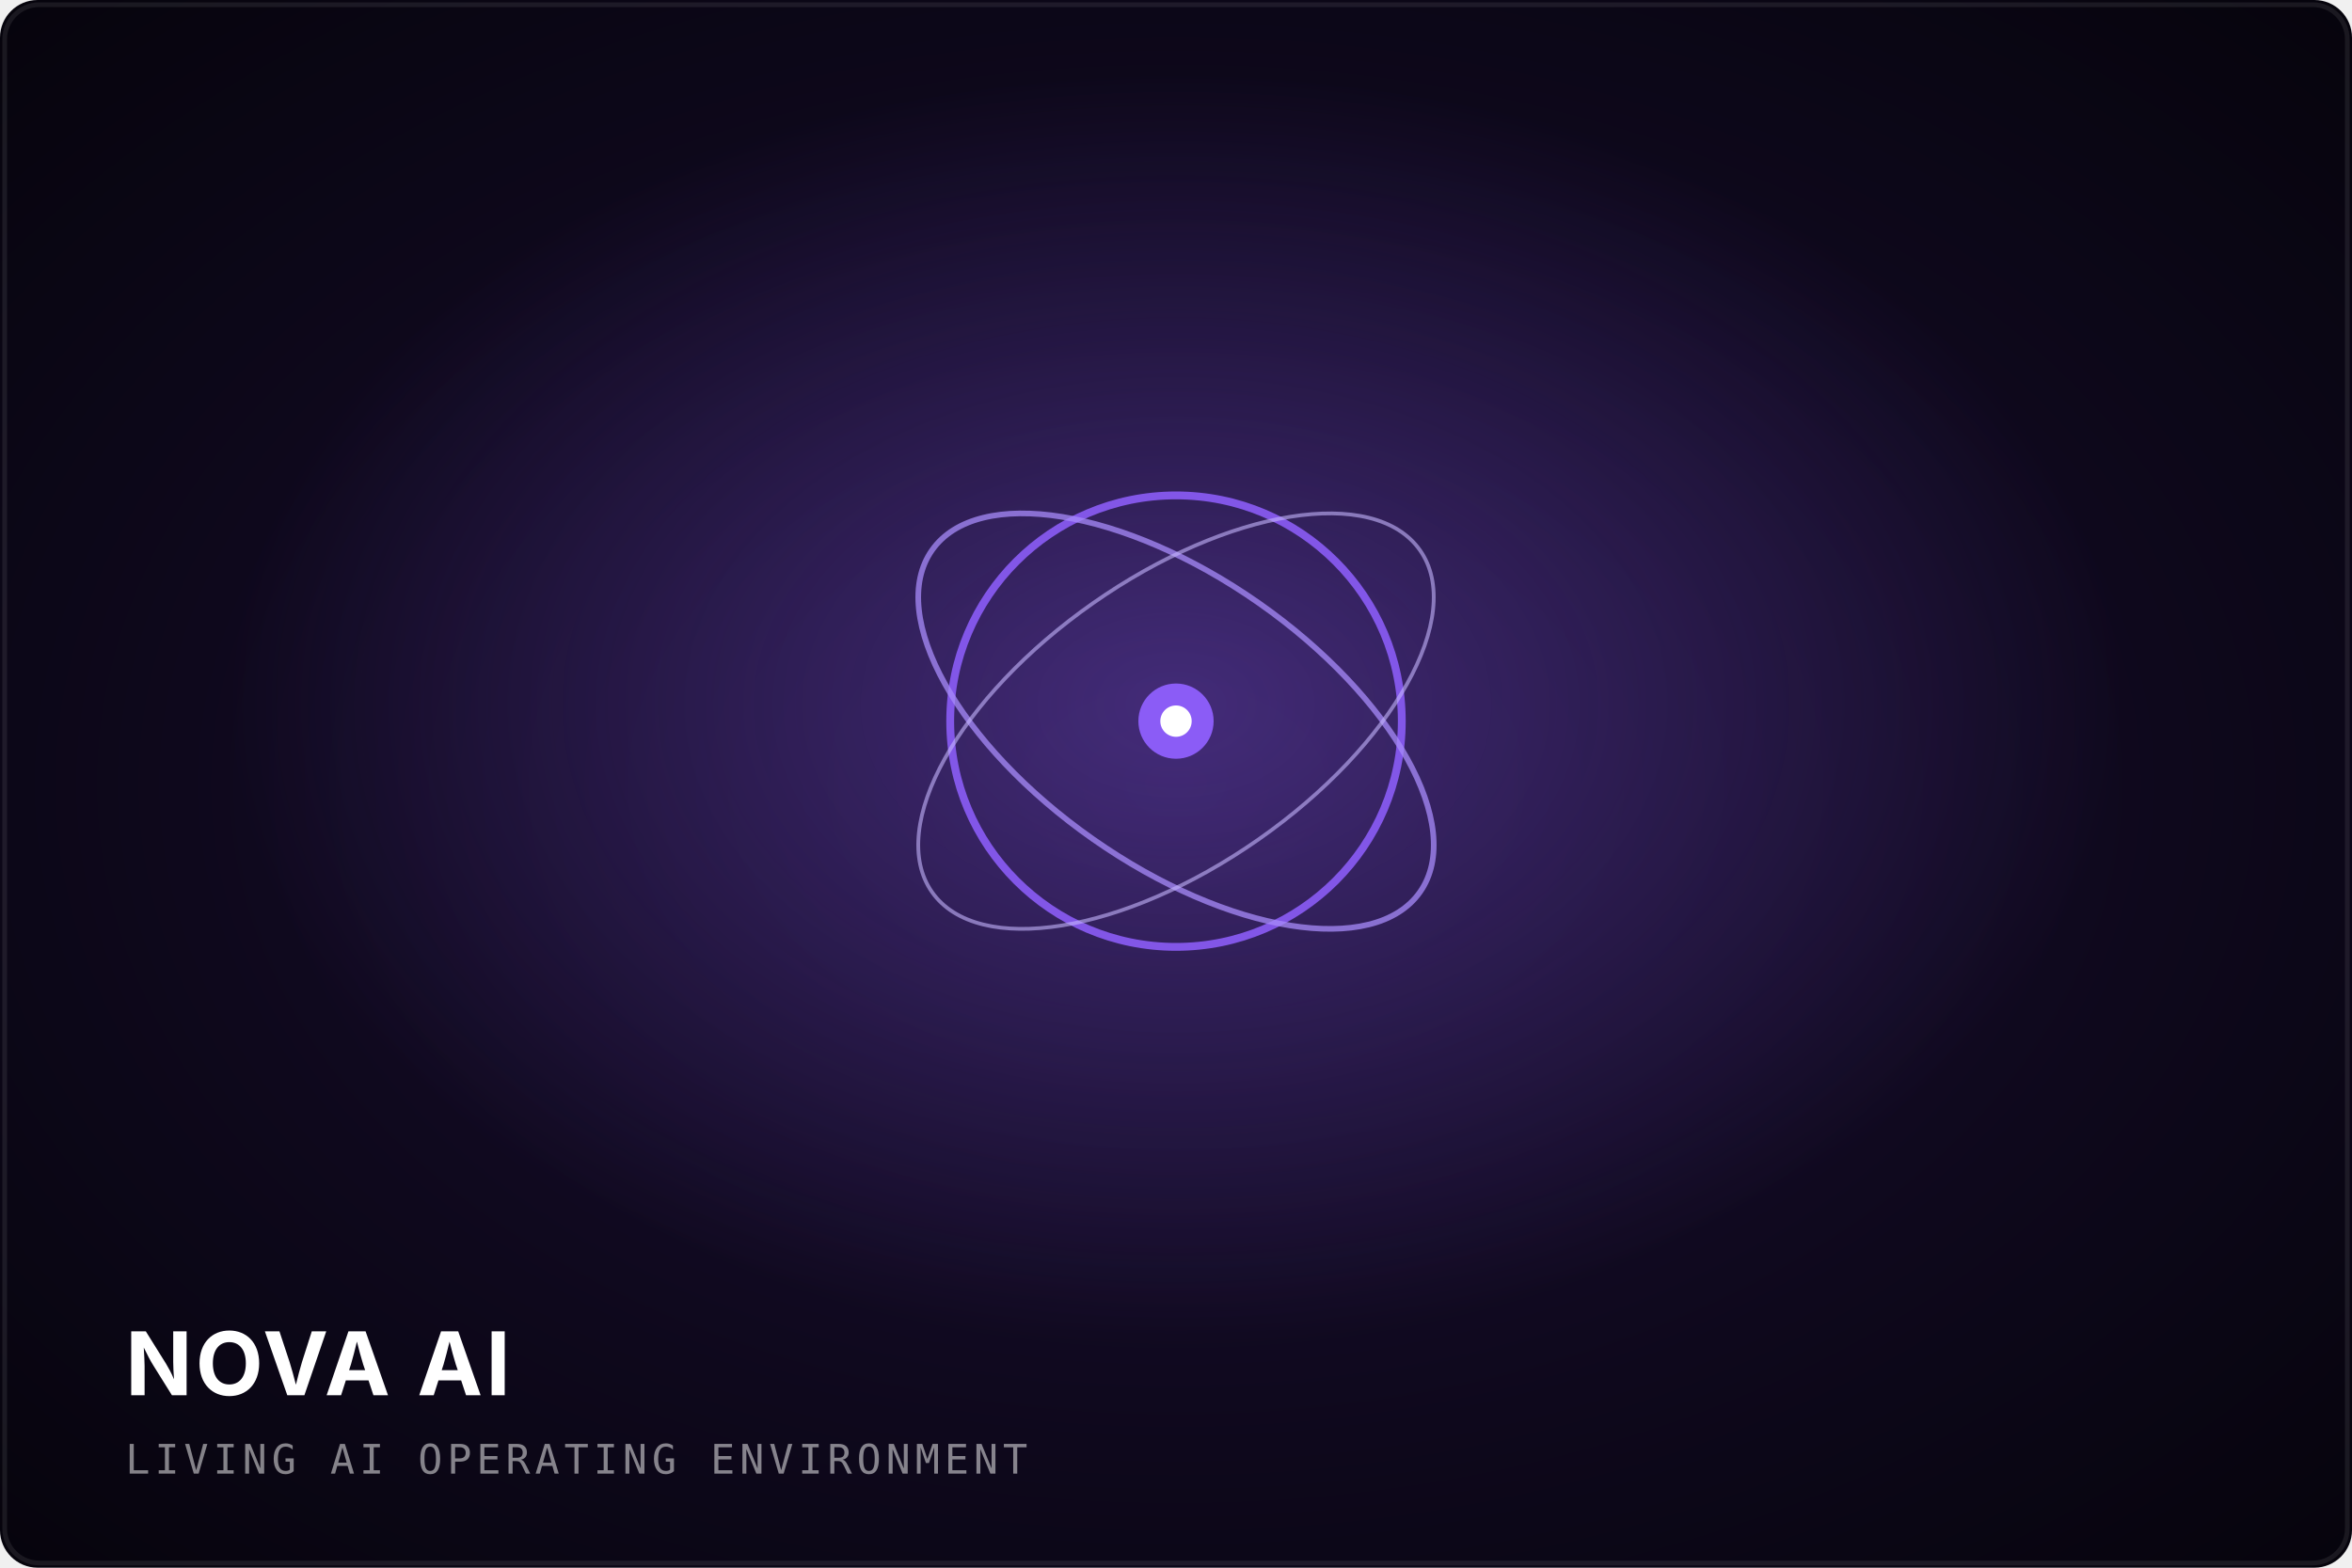
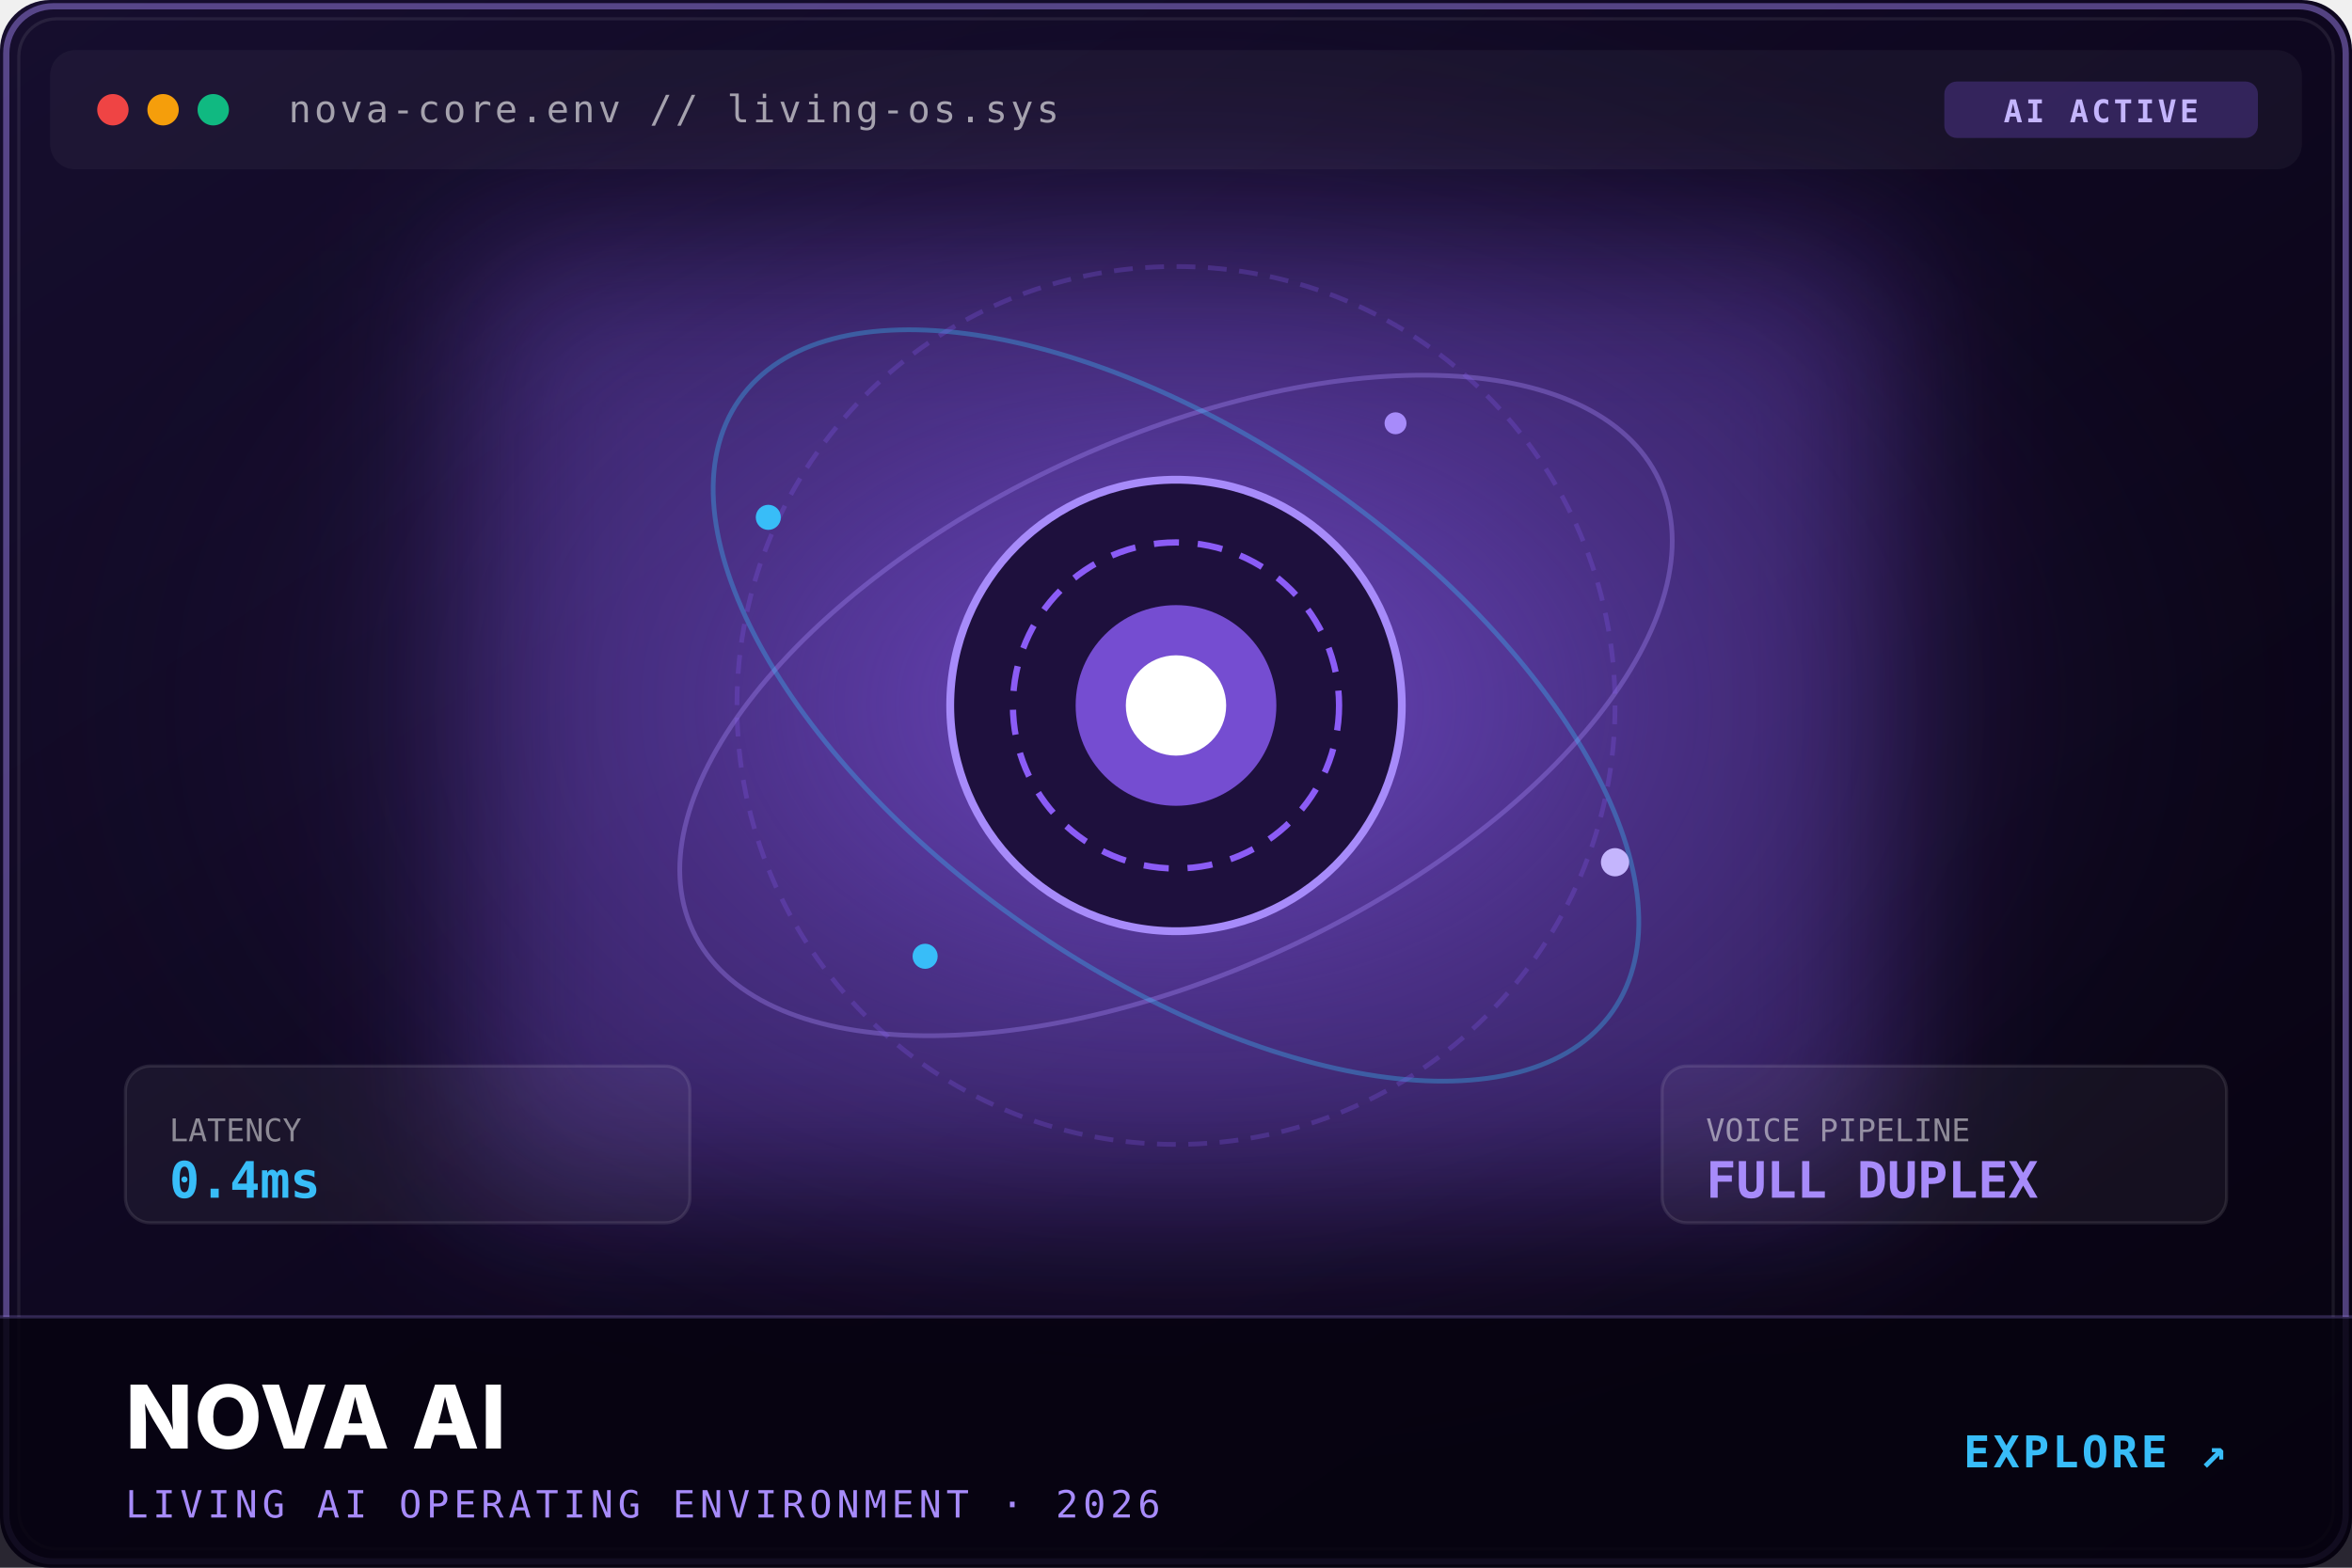
<svg xmlns="http://www.w3.org/2000/svg" width="750" height="500" viewBox="0 0 750 500">
  <defs>
-     <radialGradient id="bg" cx="50%" cy="50%" r="70%">
-       <stop offset="0%" stop-color="#1e1238" />
-       <stop offset="60%" stop-color="#0e081c" />
-       <stop offset="100%" stop-color="#06040c" />
+     <linearGradient id="cardBg" x1="0%" y1="0%" x2="100%" y2="100%">
+       <stop offset="0%" stop-color="#160e2e" />
+       <stop offset="50%" stop-color="#0e071f" />
+       <stop offset="100%" stop-color="#070310" />
+     </linearGradient>
+     <linearGradient id="accentGrad" x1="0%" y1="0%" x2="100%" y2="0%">
+       <stop offset="0%" stop-color="#A78BFA" />
+       <stop offset="50%" stop-color="#8B5CF6" />
+       <stop offset="100%" stop-color="#38BDF8" />
+     </linearGradient>
+     <radialGradient id="coreGlow" cx="50%" cy="45%" r="50%">
+       <stop offset="0%" stop-color="#8B5CF6" stop-opacity="0.6" />
+       <stop offset="40%" stop-color="#8B5CF6" stop-opacity="0.2" />
+       <stop offset="100%" stop-color="#0e071f" stop-opacity="0" />
    </radialGradient>
-     <radialGradient id="glow" cx="50%" cy="45%" r="40%">
-       <stop offset="0%" stop-color="#8B5CF6" stop-opacity="0.35" />
-       <stop offset="100%" stop-color="#8B5CF6" stop-opacity="0" />
-     </radialGradient>
+     <filter id="blurFilter" x="-20%" y="-20%" width="140%" height="140%">
+       <feGaussianBlur stdDeviation="25" />
+     </filter>
  </defs>
-   <rect width="750" height="500" fill="url(#bg)" rx="12" />
-   <rect width="750" height="500" fill="url(#glow)" rx="12" />
-   <rect x="1.5" y="1.5" width="747" height="497" fill="none" stroke="rgba(255,255,255,0.08)" stroke-width="1.5" rx="11" />
-   <g transform="translate(375, 230)">
-     <circle r="72" fill="none" stroke="#8B5CF6" stroke-width="2.5" opacity="0.9" />
-     <ellipse rx="95" ry="46" fill="none" stroke="#A78BFA" stroke-width="1.8" transform="rotate(35)" opacity="0.75" />
-     <ellipse rx="95" ry="46" fill="none" stroke="#C4B5FD" stroke-width="1.2" transform="rotate(-35)" opacity="0.6" />
-     <circle r="12" fill="#8B5CF6" />
-     <circle r="5" fill="#FFFFFF" />
+   <rect width="750" height="500" fill="url(#cardBg)" rx="16" />
+   <rect x="150" y="80" width="450" height="300" fill="#8B5CF6" opacity="0.35" filter="url(#blurFilter)" />
+   <rect width="750" height="500" fill="url(#coreGlow)" rx="16" />
+   <rect x="2" y="2" width="746" height="496" fill="none" stroke="rgba(167, 139, 250, 0.45)" stroke-width="2" rx="15" />
+   <rect x="6" y="6" width="738" height="488" fill="none" stroke="rgba(255, 255, 255, 0.08)" stroke-width="1" rx="12" />
+   <rect x="16" y="16" width="718" height="38" fill="rgba(255, 255, 255, 0.04)" rx="8" />
+   <circle cx="36" cy="35" r="5" fill="#EF4444" />
+   <circle cx="52" cy="35" r="5" fill="#F59E0B" />
+   <circle cx="68" cy="35" r="5" fill="#10B981" />
+   <text x="92" y="39" font-family="'JetBrains Mono', monospace" font-size="12" fill="rgba(255, 255, 255, 0.6)" letter-spacing="1">nova-core.env // living-os.sys</text>
+   <rect x="620" y="26" width="100" height="18" fill="rgba(139, 92, 246, 0.25)" rx="4" />
+   <text x="670" y="39" font-family="'JetBrains Mono', monospace" font-size="10" font-weight="700" fill="#C4B5FD" text-anchor="middle" letter-spacing="1">AI ACTIVE</text>
+   <g transform="translate(375, 225)">
+     <ellipse rx="170" ry="85" fill="none" stroke="rgba(167, 139, 250, 0.35)" stroke-width="1.5" transform="rotate(-25)" />
+     <ellipse rx="170" ry="85" fill="none" stroke="rgba(56, 189, 248, 0.35)" stroke-width="1.5" transform="rotate(35)" />
+     <ellipse rx="140" ry="140" fill="none" stroke="rgba(139, 92, 246, 0.25)" stroke-width="1.5" stroke-dasharray="6 4" />
+     <circle r="72" fill="#1e103d" stroke="#A78BFA" stroke-width="2.5" />
+     <circle r="52" fill="none" stroke="#8B5CF6" stroke-width="2" stroke-dasharray="8 6" />
+     <circle r="32" fill="#8B5CF6" opacity="0.8" />
+     <circle r="16" fill="#FFFFFF" />
+     <circle cx="-130" cy="-60" r="4" fill="#38BDF8" />
+     <circle cx="140" cy="50" r="4.5" fill="#C4B5FD" />
+     <circle cx="70" cy="-90" r="3.5" fill="#A78BFA" />
+     <circle cx="-80" cy="80" r="4" fill="#38BDF8" />
  </g>
-   <text x="40" y="445" font-family="'Instrument Sans', -apple-system, sans-serif" font-size="28" font-weight="700" fill="#FFFFFF" letter-spacing="1">NOVA AI</text>
-   <text x="40" y="470" font-family="'JetBrains Mono', monospace" font-size="13" font-weight="500" fill="rgba(255,255,255,0.5)" letter-spacing="1.5">LIVING AI OPERATING ENVIRONMENT</text>
+   <g transform="translate(40, 340)">
+     <rect width="180" height="50" fill="rgba(255, 255, 255, 0.05)" rx="8" stroke="rgba(255, 255, 255, 0.1)" stroke-width="1" />
+     <text x="14" y="24" font-family="'JetBrains Mono', monospace" font-size="10" fill="rgba(255, 255, 255, 0.5)">LATENCY</text>
+     <text x="14" y="42" font-family="'JetBrains Mono', monospace" font-size="16" font-weight="700" fill="#38BDF8">0.4ms</text>
+   </g>
+   <g transform="translate(530, 340)">
+     <rect width="180" height="50" fill="rgba(255, 255, 255, 0.05)" rx="8" stroke="rgba(255, 255, 255, 0.1)" stroke-width="1" />
+     <text x="14" y="24" font-family="'JetBrains Mono', monospace" font-size="10" fill="rgba(255, 255, 255, 0.5)">VOICE PIPELINE</text>
+     <text x="14" y="42" font-family="'JetBrains Mono', monospace" font-size="16" font-weight="700" fill="#A78BFA">FULL DUPLEX</text>
+   </g>
+   <rect x="0" y="420" width="750" height="80" fill="rgba(7, 3, 16, 0.85)" />
+   <line x1="0" y1="420" x2="750" y2="420" stroke="rgba(167, 139, 250, 0.25)" stroke-width="1" />
+   <text x="40" y="462" font-family="'Syne', -apple-system, sans-serif" font-size="28" font-weight="800" fill="#FFFFFF" letter-spacing="0.5">NOVA AI</text>
+   <text x="40" y="484" font-family="'JetBrains Mono', monospace" font-size="12" font-weight="500" fill="#A78BFA" letter-spacing="1.5">LIVING AI OPERATING ENVIRONMENT · 2026</text>
+   <text x="710" y="468" font-family="'JetBrains Mono', monospace" font-size="14" font-weight="700" fill="#38BDF8" text-anchor="end" letter-spacing="1">EXPLORE ↗</text>
</svg>
